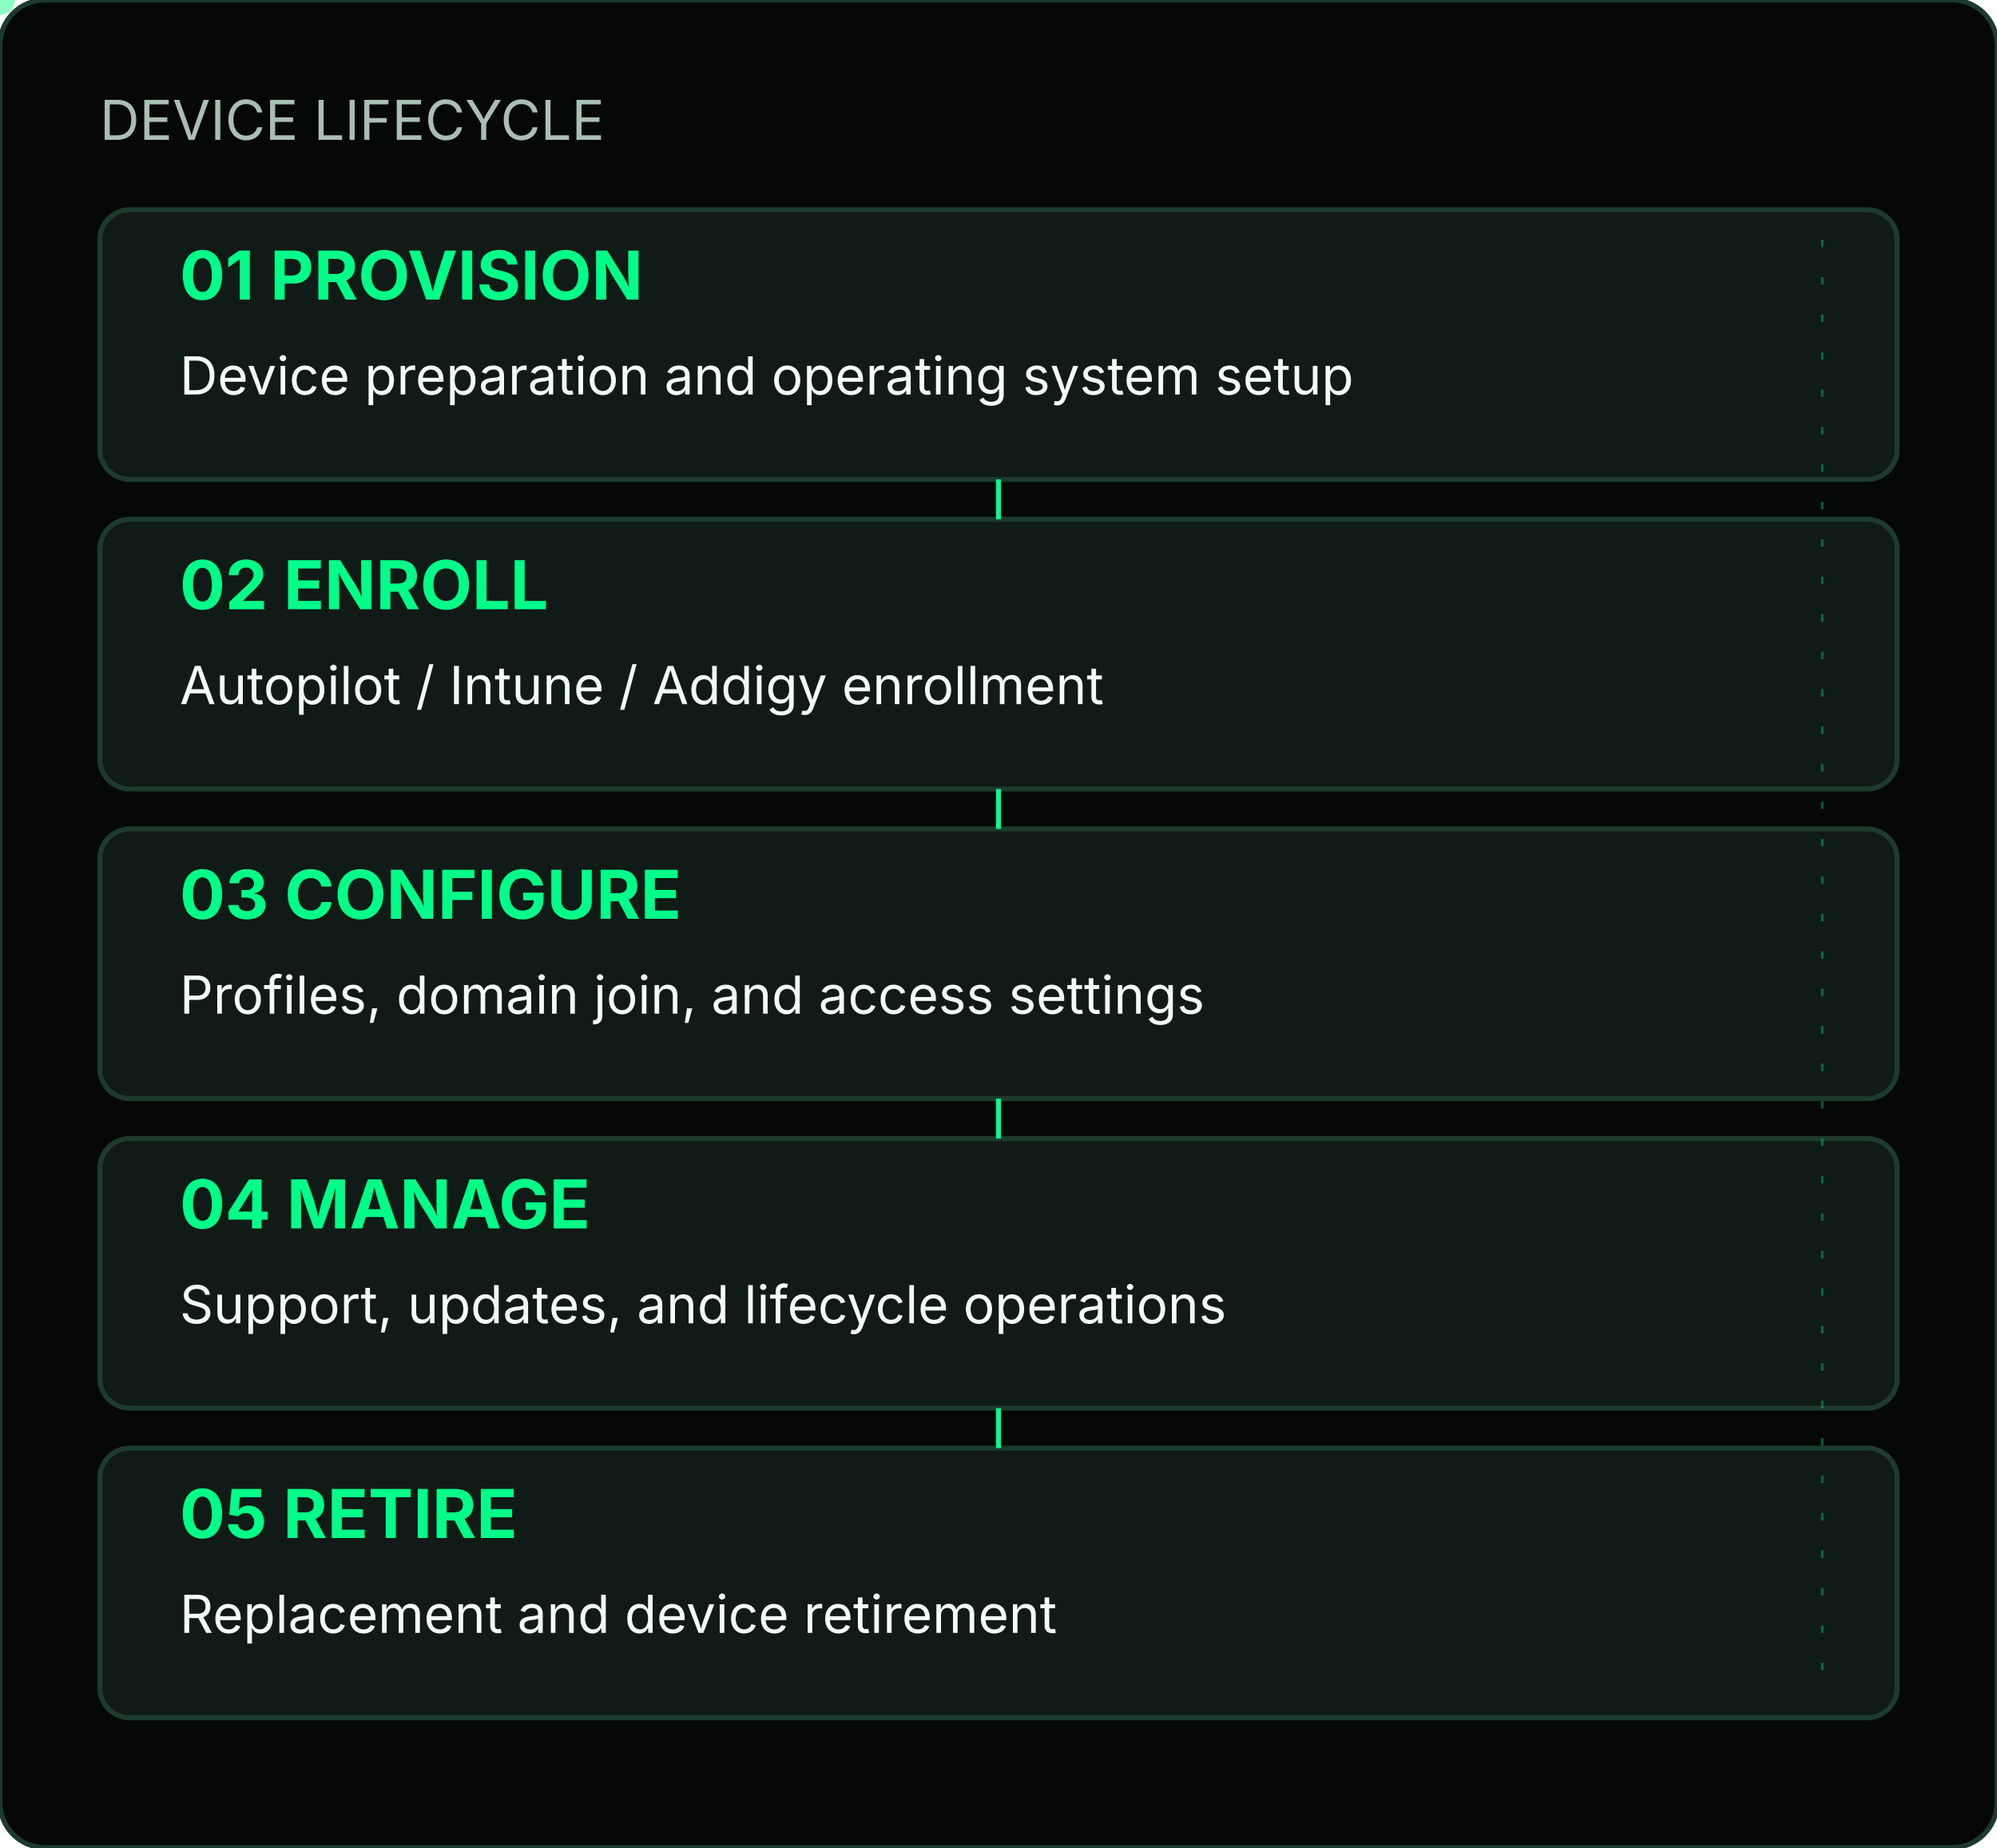
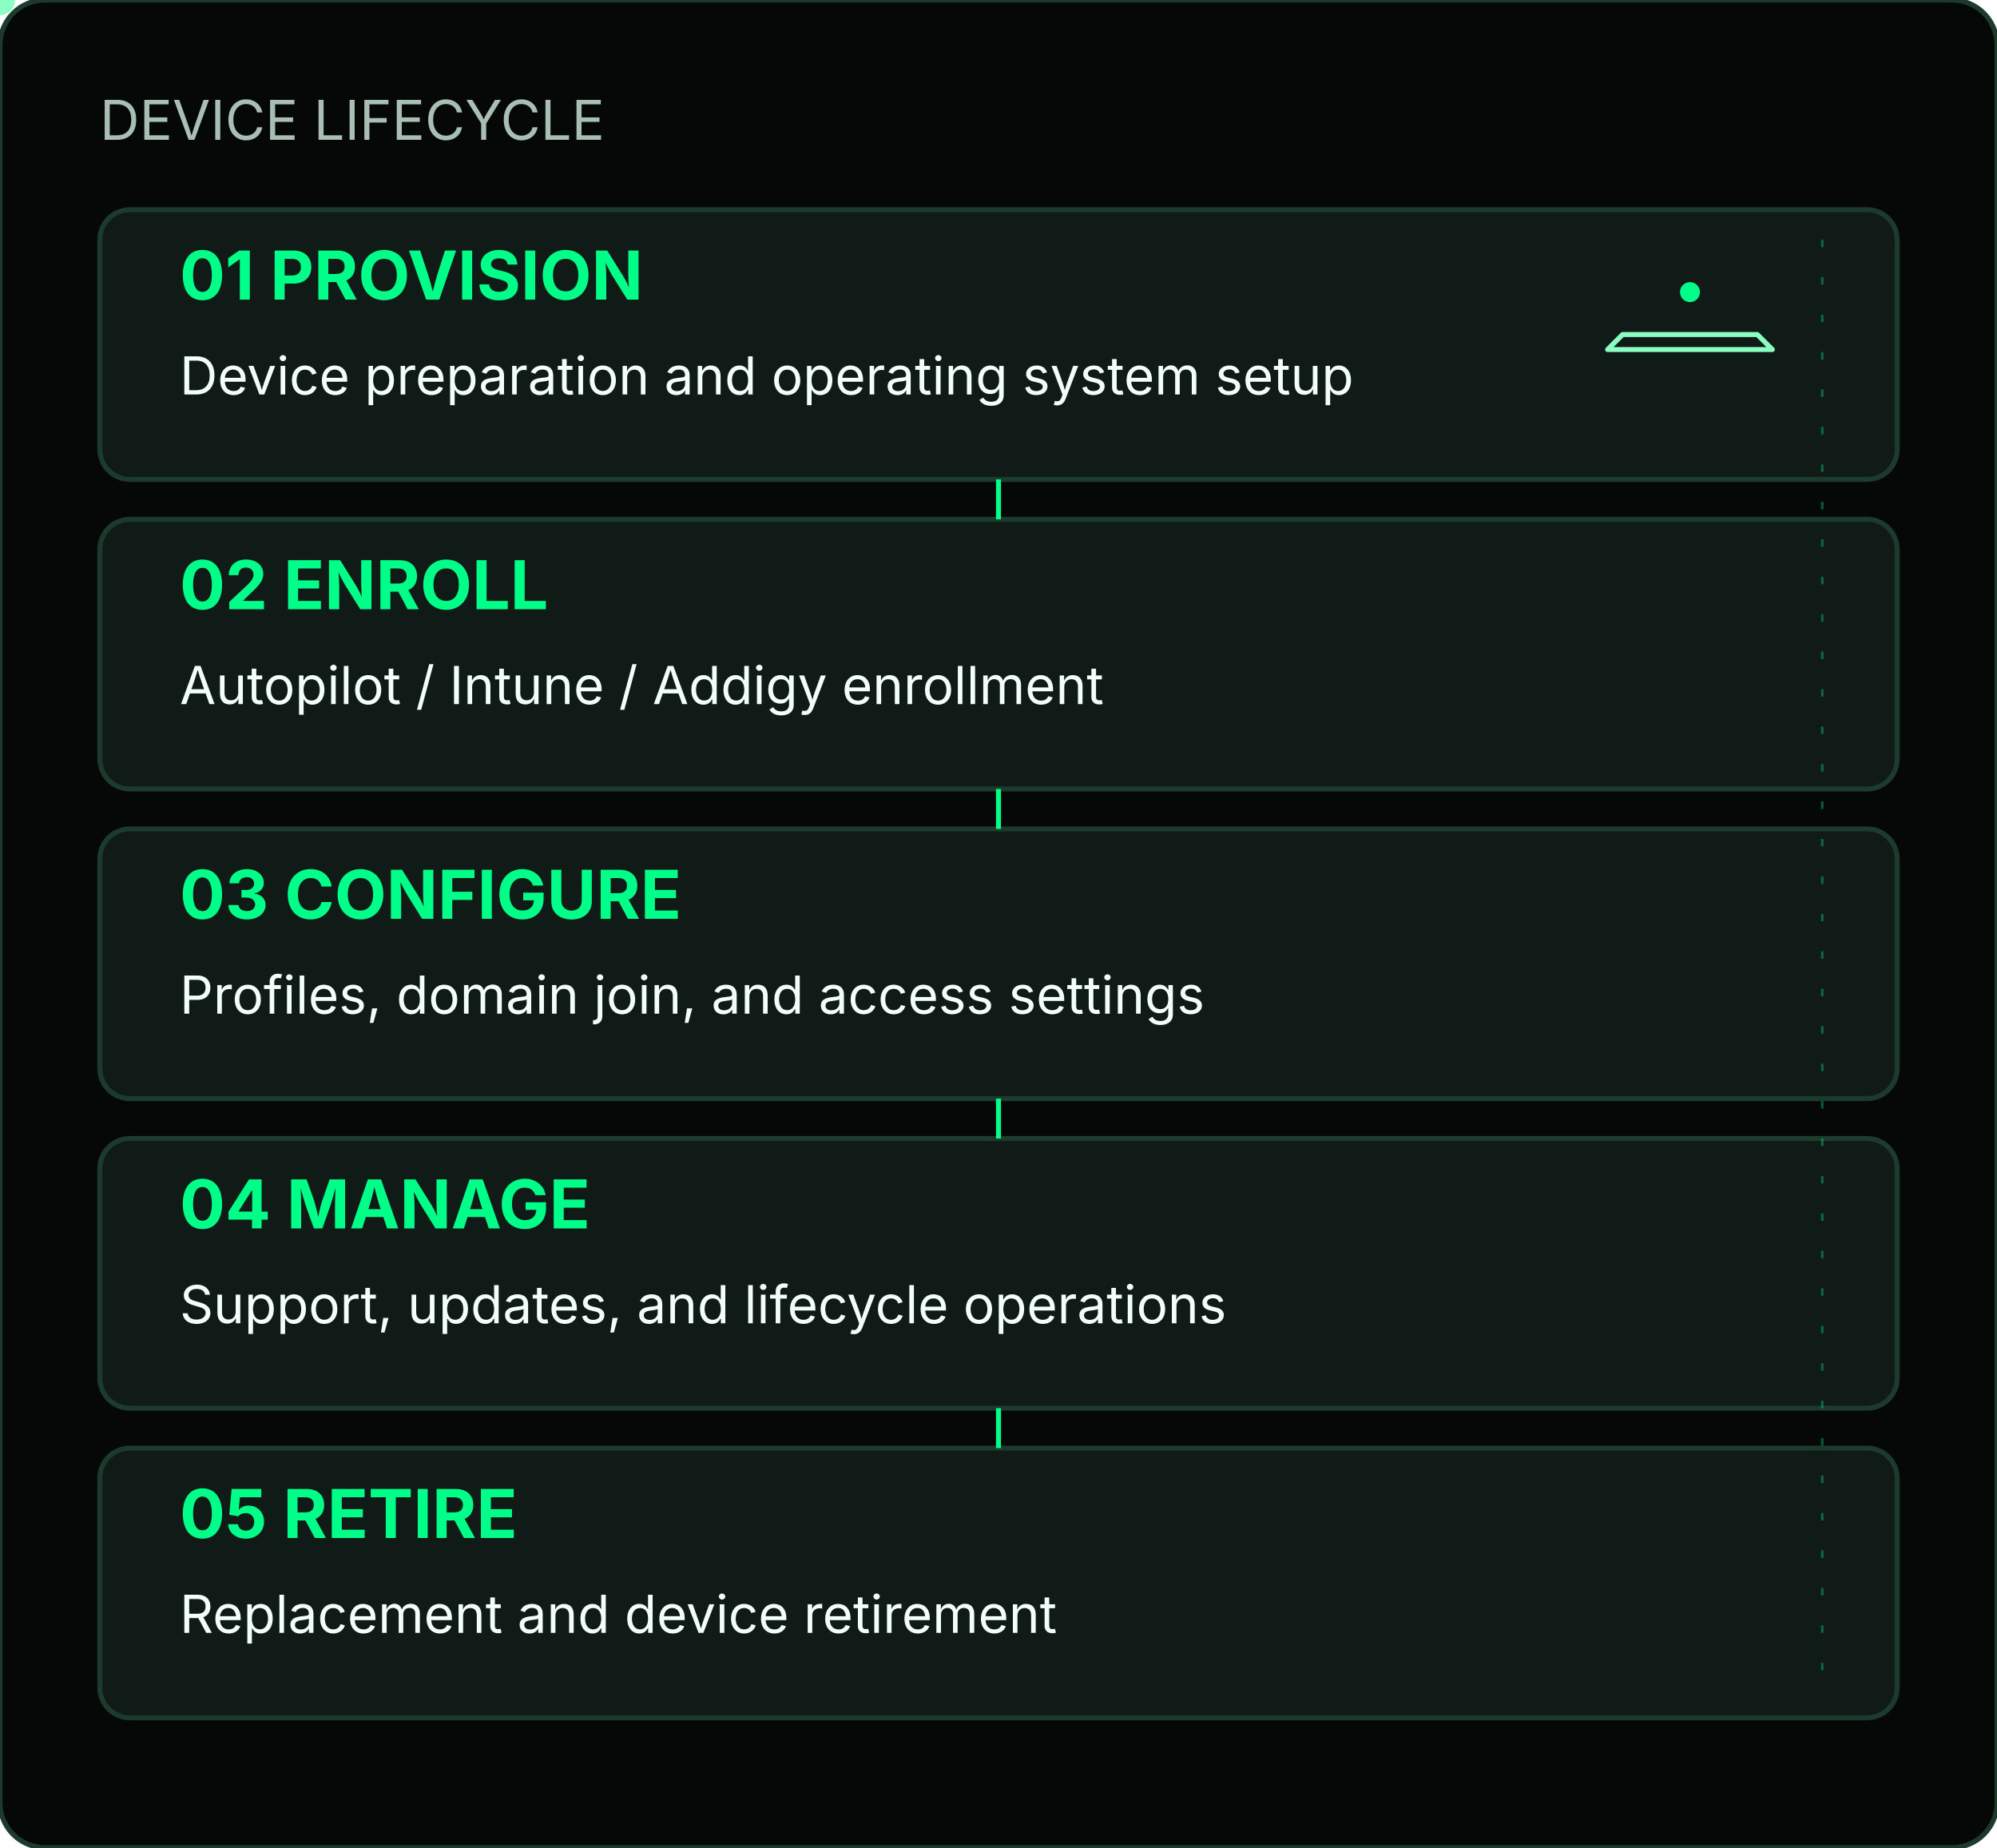
<svg xmlns="http://www.w3.org/2000/svg" width="800" height="740" viewBox="0 0 800 740" role="img" aria-labelledby="title">
  <style>@media (prefers-reduced-motion: reduce) {.motion { display: none; }}</style>
  <rect width="800" height="740" rx="18" fill="#050807" stroke="#1C3B2D" stroke-width="2" />
  <g font-family="Inter, Segoe UI, Arial, sans-serif" fill="#A9BFB3" font-size="22">
    <text x="40" y="56">DEVICE LIFECYCLE</text>
  </g>
  <g fill="#101A16" stroke="#1C3B2D" stroke-width="2">
    <rect x="40" y="84" width="720" height="108" rx="12" />
    <rect x="40" y="208" width="720" height="108" rx="12" />
    <rect x="40" y="332" width="720" height="108" rx="12" />
    <rect x="40" y="456" width="720" height="108" rx="12" />
    <rect x="40" y="580" width="720" height="108" rx="12" />
  </g>
  <g fill="none" stroke="#00FF88" stroke-width="2">
    <path d="M400 192V208M400 316V332M400 440V456M400 564V580" />
  </g>
  <path d="M730 96V676" fill="none" stroke="#00FF88" stroke-width="1" stroke-dasharray="3 12" opacity=".35" />
  <circle class="motion" r="6" fill="#8AFFC1">
    <animateMotion dur="10s" repeatCount="indefinite" path="M730 96 V676" />
  </circle>
+   <g transform="translate(650 100)" fill="none" stroke="#8AFFC1" stroke-width="2" stroke-linejoin="round">
+     <rect class="motion" x="0" y="0" width="54" height="34" rx="3" stroke-dasharray="176" stroke-dashoffset="176">
+       <animate attributeName="stroke-dashoffset" values="176;0;0" keyTimes="0;.35;1" dur="8s" repeatCount="indefinite" />
+     </rect>
+     <path d="M-6 40H60L54 34H0Z" />
+     <circle class="motion" cx="27" cy="17" r="4" fill="#00FF88" stroke="none">
+       <animate attributeName="opacity" values=".2;1;.2" dur="8s" begin="2s" repeatCount="indefinite" />
+     </circle>
+   </g>
  <g font-family="Inter, Segoe UI, Arial, sans-serif" fill="#F2FFF8">
    <g font-size="27" font-weight="700" fill="#00FF88">
      <text x="72" y="120">01  PROVISION</text>
      <text x="72" y="244">02  ENROLL</text>
      <text x="72" y="368">03  CONFIGURE</text>
      <text x="72" y="492">04  MANAGE</text>
      <text x="72" y="616">05  RETIRE</text>
    </g>
    <g font-size="21">
      <text x="72" y="158">Device preparation and operating system setup</text>
      <text x="72" y="282">Autopilot / Intune / Addigy enrollment</text>
      <text x="72" y="406">Profiles, domain join, and access settings</text>
      <text x="72" y="530">Support, updates, and lifecycle operations</text>
      <text x="72" y="654">Replacement and device retirement</text>
    </g>
  </g>
</svg>
